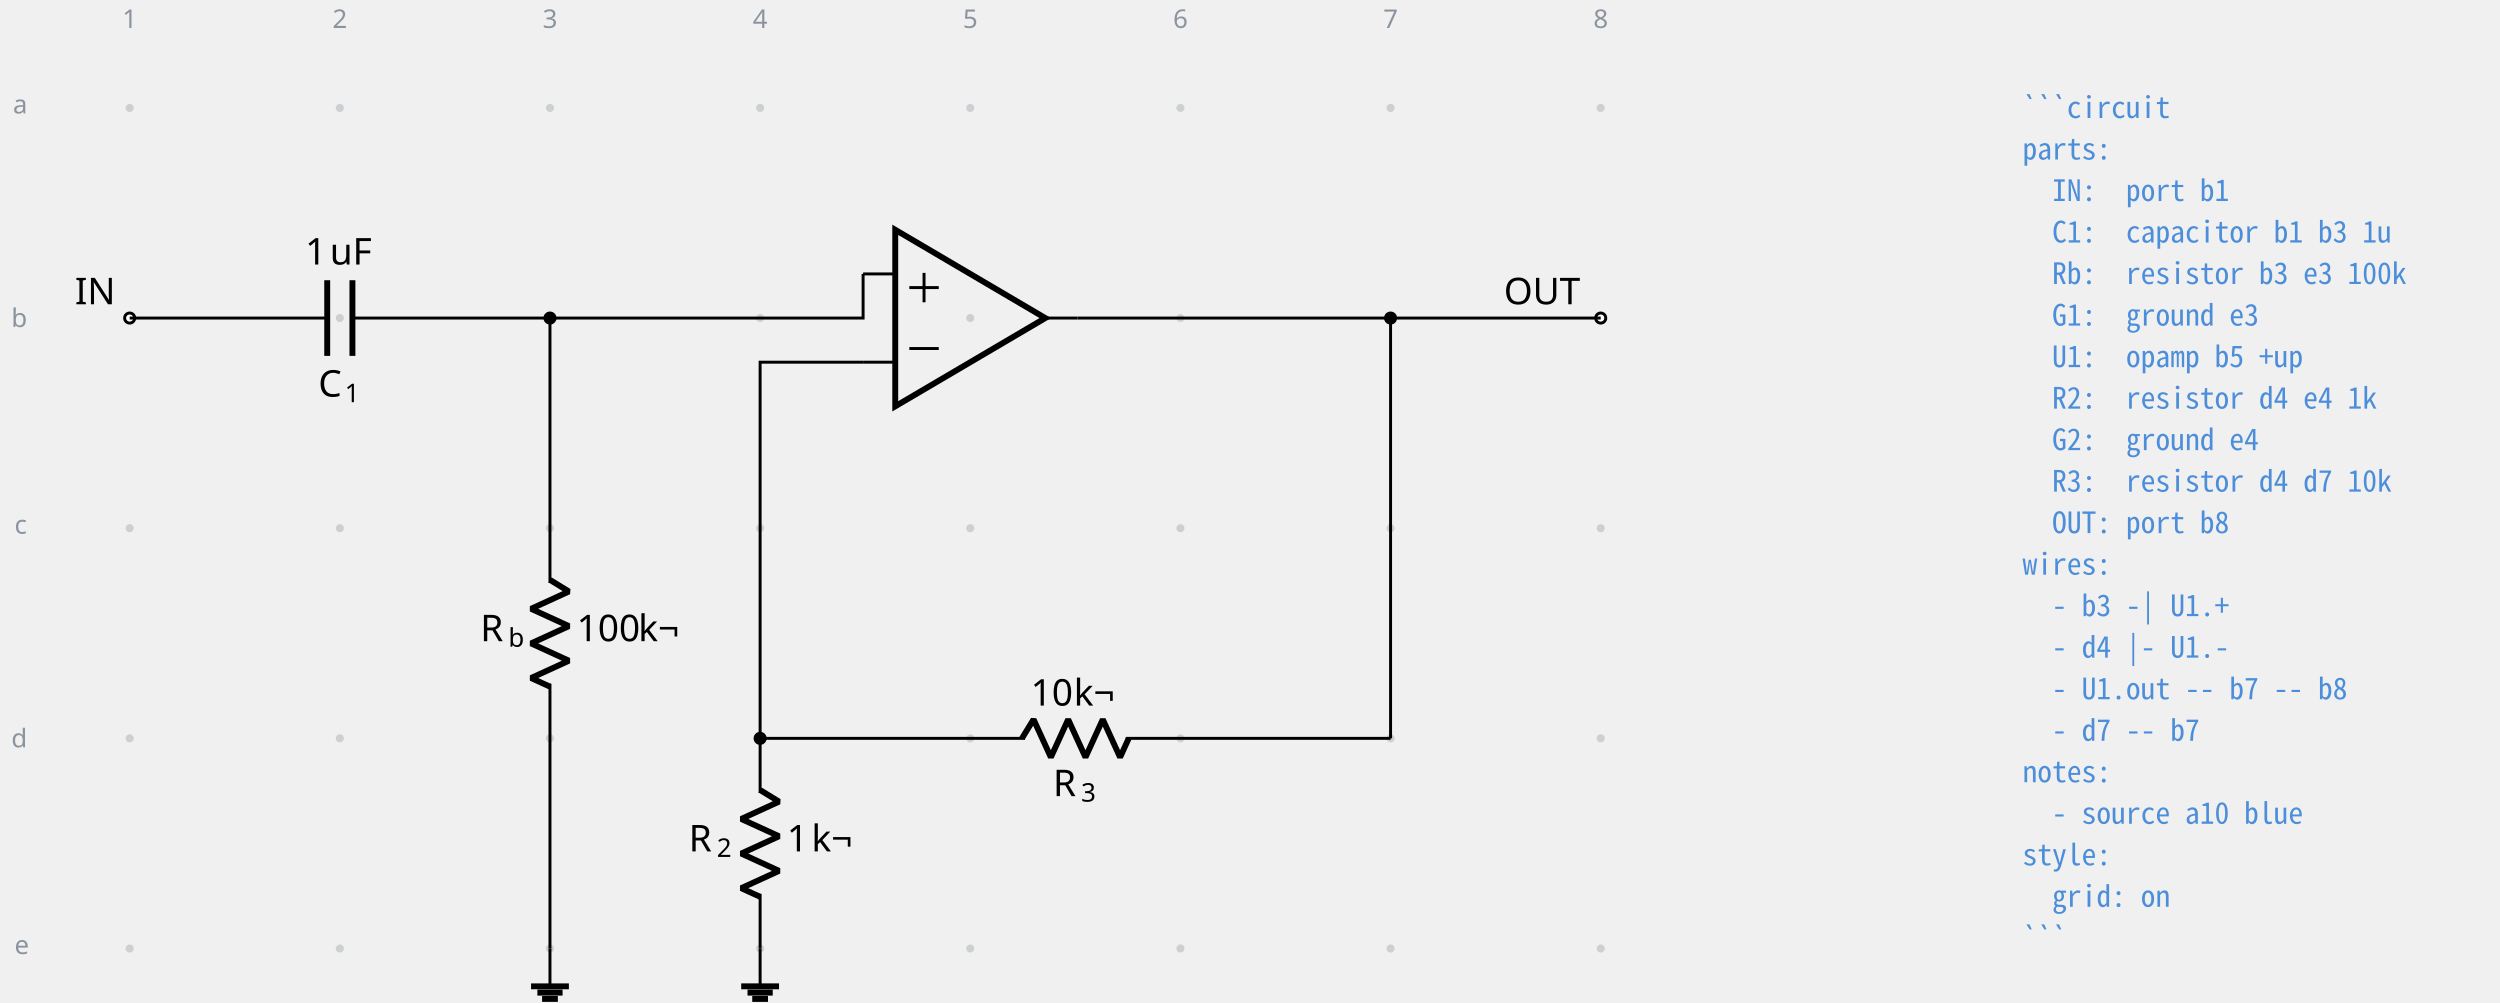
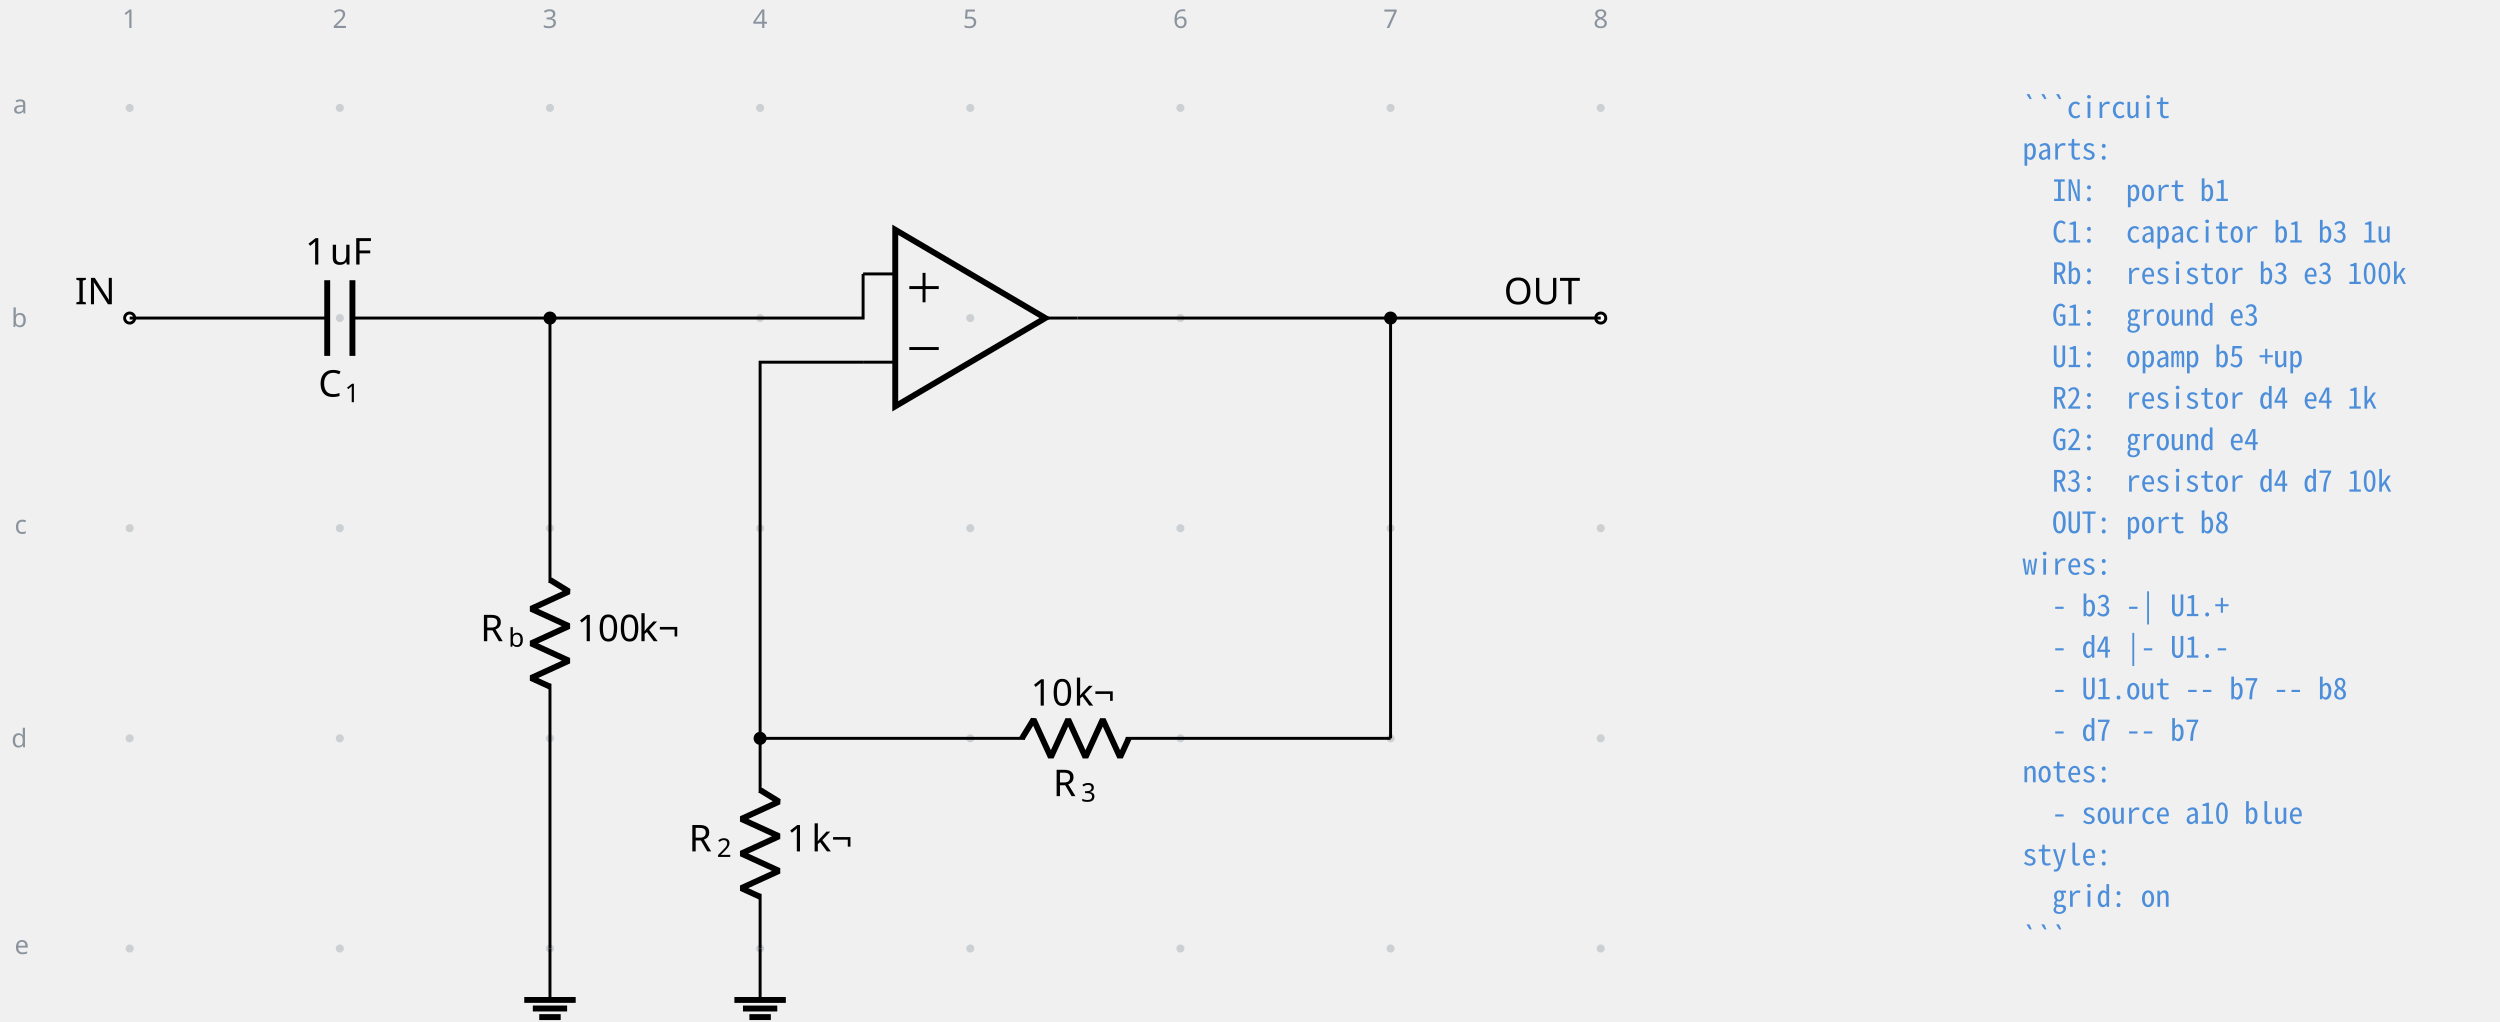
- <svg xmlns="http://www.w3.org/2000/svg" fill="currentColor" width="902.618" height="362.091" viewBox="-72 -72 676.964 271.568">
+ <svg xmlns="http://www.w3.org/2000/svg" fill="currentColor" width="902.618" height="368.646" viewBox="-72 -72 676.964 276.485">
  <g stroke="currentColor" stroke-miterlimit="10" stroke-width=".8">
    <path fill="#8b949e" fill-opacity=".35" stroke="none" stroke-opacity=".35" d="M-35.787-42.781a1.1 1.1 0 1 0-2.2 0 1.1 1.1 0 0 0 2.2 0M-35.787 14.124a1.1 1.1 0 1 0-2.2 0 1.1 1.1 0 0 0 2.2 0M-35.787 71.03a1.1 1.1 0 1 0-2.2 0 1.1 1.1 0 0 0 2.2 0M-35.787 127.935a1.1 1.1 0 1 0-2.2 0 1.1 1.1 0 0 0 2.2 0M-35.787 184.84a1.1 1.1 0 1 0-2.2 0 1.1 1.1 0 0 0 2.2 0M21.118-42.781a1.1 1.1 0 1 0-2.2 0 1.1 1.1 0 0 0 2.2 0M21.118 14.124a1.1 1.1 0 1 0-2.2 0 1.1 1.1 0 0 0 2.2 0M21.118 71.03a1.1 1.1 0 1 0-2.2 0 1.1 1.1 0 0 0 2.2 0M21.118 127.935a1.1 1.1 0 1 0-2.2 0 1.1 1.1 0 0 0 2.2 0M21.118 184.84a1.1 1.1 0 1 0-2.2 0 1.1 1.1 0 0 0 2.2 0M78.024-42.781a1.1 1.1 0 1 0-2.2 0 1.1 1.1 0 0 0 2.2 0M78.024 14.124a1.1 1.1 0 1 0-2.2 0 1.1 1.1 0 0 0 2.2 0M78.024 71.03a1.1 1.1 0 1 0-2.2 0 1.1 1.1 0 0 0 2.2 0M78.024 127.935a1.1 1.1 0 1 0-2.2 0 1.1 1.1 0 0 0 2.2 0M78.024 184.84a1.1 1.1 0 1 0-2.2 0 1.1 1.1 0 0 0 2.2 0M134.93-42.781a1.1 1.1 0 1 0-2.2 0 1.1 1.1 0 0 0 2.2 0M134.93 14.124a1.1 1.1 0 1 0-2.2 0 1.1 1.1 0 0 0 2.2 0M134.93 71.03a1.1 1.1 0 1 0-2.2 0 1.1 1.1 0 0 0 2.2 0M134.93 127.935a1.1 1.1 0 1 0-2.2 0 1.1 1.1 0 0 0 2.2 0M134.93 184.84a1.1 1.1 0 1 0-2.2 0 1.1 1.1 0 0 0 2.2 0M191.835-42.781a1.1 1.1 0 1 0-2.2 0 1.1 1.1 0 0 0 2.2 0M191.835 14.124a1.1 1.1 0 1 0-2.2 0 1.1 1.1 0 0 0 2.2 0M191.835 71.03a1.1 1.1 0 1 0-2.2 0 1.1 1.1 0 0 0 2.2 0M191.835 127.935a1.1 1.1 0 1 0-2.2 0 1.1 1.1 0 0 0 2.2 0M191.835 184.84a1.1 1.1 0 1 0-2.2 0 1.1 1.1 0 0 0 2.2 0M248.74-42.781a1.1 1.1 0 1 0-2.2 0 1.1 1.1 0 0 0 2.2 0M248.74 14.124a1.1 1.1 0 1 0-2.2 0 1.1 1.1 0 0 0 2.2 0M248.74 71.03a1.1 1.1 0 1 0-2.2 0 1.1 1.1 0 0 0 2.2 0M248.74 127.935a1.1 1.1 0 1 0-2.2 0 1.1 1.1 0 0 0 2.2 0M248.74 184.84a1.1 1.1 0 1 0-2.2 0 1.1 1.1 0 0 0 2.2 0M305.646-42.781a1.1 1.1 0 1 0-2.2 0 1.1 1.1 0 0 0 2.2 0M305.646 14.124a1.1 1.1 0 1 0-2.2 0 1.1 1.1 0 0 0 2.2 0M305.646 71.03a1.1 1.1 0 1 0-2.2 0 1.1 1.1 0 0 0 2.2 0M305.646 127.935a1.1 1.1 0 1 0-2.2 0 1.1 1.1 0 0 0 2.2 0M305.646 184.84a1.1 1.1 0 1 0-2.2 0 1.1 1.1 0 0 0 2.2 0M362.551-42.781a1.1 1.1 0 1 0-2.2 0 1.1 1.1 0 0 0 2.2 0M362.551 14.124a1.1 1.1 0 1 0-2.2 0 1.1 1.1 0 0 0 2.2 0M362.551 71.03a1.1 1.1 0 1 0-2.2 0 1.1 1.1 0 0 0 2.2 0M362.551 127.935a1.1 1.1 0 1 0-2.2 0 1.1 1.1 0 0 0 2.2 0M362.551 184.84a1.1 1.1 0 1 0-2.2 0 1.1 1.1 0 0 0 2.2 0m-1.1 0" />
    <g fill="#8b949e" stroke="#8b949e">
      <text x="-36.887" y="-42.781" fill="#8b949e" stroke="none" font-family="cmr7" font-size="7" transform="translate(-1.993 -21.645)">1</text>
    </g>
    <g fill="#8b949e" stroke="#8b949e">
      <text x="-36.887" y="-42.781" fill="#8b949e" stroke="none" font-family="cmr7" font-size="7" transform="translate(54.912 -21.645)">2</text>
    </g>
    <g fill="#8b949e" stroke="#8b949e">
      <text x="-36.887" y="-42.781" fill="#8b949e" stroke="none" font-family="cmr7" font-size="7" transform="translate(111.818 -21.645)">3</text>
    </g>
    <g fill="#8b949e" stroke="#8b949e">
      <text x="-36.887" y="-42.781" fill="#8b949e" stroke="none" font-family="cmr7" font-size="7" transform="translate(168.723 -21.645)">4</text>
    </g>
    <g fill="#8b949e" stroke="#8b949e">
      <text x="-36.887" y="-42.781" fill="#8b949e" stroke="none" font-family="cmr7" font-size="7" transform="translate(225.629 -21.645)">5</text>
    </g>
    <g fill="#8b949e" stroke="#8b949e">
      <text x="-36.887" y="-42.781" fill="#8b949e" stroke="none" font-family="cmr7" font-size="7" transform="translate(282.534 -21.645)">6</text>
    </g>
    <g fill="#8b949e" stroke="#8b949e">
      <text x="-36.887" y="-42.781" fill="#8b949e" stroke="none" font-family="cmr7" font-size="7" transform="translate(339.44 -21.645)">7</text>
    </g>
    <g fill="#8b949e" stroke="#8b949e">
      <text x="-36.887" y="-42.781" fill="#8b949e" stroke="none" font-family="cmr7" font-size="7" transform="translate(396.345 -21.645)">8</text>
    </g>
    <g fill="#8b949e" stroke="#8b949e">
      <text x="-36.887" y="-42.781" fill="#8b949e" stroke="none" font-family="cmr7" font-size="7" transform="translate(-31.62 1.507)">a</text>
    </g>
    <g fill="#8b949e" stroke="#8b949e">
      <text x="-36.887" y="-42.781" fill="#8b949e" stroke="none" font-family="cmr7" font-size="7" transform="translate(-32.05 59.336)">b</text>
    </g>
    <g fill="#8b949e" stroke="#8b949e">
      <text x="-36.887" y="-42.781" fill="#8b949e" stroke="none" font-family="cmr7" font-size="7" transform="translate(-31.189 115.318)">c</text>
    </g>
    <g fill="#8b949e" stroke="#8b949e">
      <text x="-36.887" y="-42.781" fill="#8b949e" stroke="none" font-family="cmr7" font-size="7" transform="translate(-32.05 173.147)">d</text>
    </g>
    <g fill="#8b949e" stroke="#8b949e">
      <text x="-36.887" y="-42.781" fill="#8b949e" stroke="none" font-family="cmr7" font-size="7" transform="translate(-31.189 229.129)">e</text>
    </g>
    <g fill="#ffffff">
      <path d="M-35.522 14.124a1.365 1.365 0 1 0-2.73 0 1.365 1.365 0 0 0 2.73 0Zm-1.365 0" />
    </g>
    <text x="-36.887" y="-42.781" stroke="none" font-family="cmr10" font-size="10" transform="translate(-14.844 53.173)">IN</text>
    <path fill="none" d="M-36.887 14.124h.4m-.4 0h53.491m6.829 0h53.49m-.399 0h.4" />
    <g stroke-width="1.6">
      <path fill="none" d="M16.604 3.881v20.486m6.829-20.486v20.486" />
    </g>
    <g stroke="none">
      <text x="-36.887" y="-42.781" font-family="cmmi10" font-size="10" transform="translate(51.089 78.187)">C</text>
      <text x="-29.74" y="-41.281" font-family="cmr7" font-size="7" transform="translate(51.089 78.187)">1</text>
    </g>
    <g stroke="none" font-family="cmr10" font-size="10">
      <text x="-36.887" y="-42.781" transform="translate(47.53 42.409)">1</text>
      <text x="-30.221" y="-42.781" transform="translate(47.53 42.409)">uF</text>
    </g>
    <path fill="none" d="M76.924 14.124v.4m0-.4v71.701m0 27.315v71.7m0-.399v.4" />
    <g stroke-linejoin="bevel" stroke-width="1.6">
      <path fill="none" d="m76.924 85.025 5.121 3.143-10.243 4.686 10.243 4.686-10.243 4.685 10.243 4.686-10.243 4.686 5.122 2.343" />
    </g>
    <g stroke="none">
      <text x="-36.887" y="-42.781" font-family="cmmi10" font-size="10" transform="translate(94.953 144.416)">R</text>
      <text x="-29.294" y="-41.281" font-family="cmmi7" font-size="7" transform="translate(94.953 144.416)">b</text>
    </g>
    <g stroke="none" font-family="cmr10" font-size="10">
      <text x="-36.887" y="-42.781" transform="translate(121.06 144.416)">100</text>
      <text x="-20.22" y="-42.781" transform="translate(121.06 144.416)">k¬</text>
    </g>
-     <path fill="none" d="M76.924 184.84v10.244" />
-     <path fill="none" stroke-width="1.6" d="M71.802 195.084h10.243m-8.535 1.707h6.828m-5.548 1.707h4.268M211.05 14.124l-40.63-23.9v47.8Z" />
+     <path fill="none" d="M76.924 184.84v13.931" />
+     <path fill="none" stroke-width="1.6" d="M69.959 198.771h13.93m-11.609 2.322h9.287m-7.545 2.322h5.804M211.05 14.124l-40.63-23.9v47.8Z" />
    <path fill="none" d="M161.713 2.174h8.707m-8.707 23.9h8.707m49.336-11.95h-8.706M174.232 5.873h7.967M178.216 9.856V1.89M174.232 22.375h7.967M133.83 127.935v.4m0-.4v14.796m0 27.314v14.796m-.001-.4v.4" />
    <g stroke-linejoin="bevel" stroke-width="1.6">
      <path fill="none" d="m133.83 141.93 5.12 3.143-10.242 4.686 10.243 4.686-10.243 4.686 10.243 4.686-10.243 4.685 5.121 2.343" />
    </g>
    <g stroke="none">
      <text x="-36.887" y="-42.781" font-family="cmmi10" font-size="10" transform="translate(151.39 201.322)">R</text>
      <text x="-29.294" y="-41.281" font-family="cmr7" font-size="7" transform="translate(151.39 201.322)">2</text>
    </g>
    <g stroke="none" font-family="cmr10" font-size="10">
      <text x="-36.887" y="-42.781" transform="translate(177.965 201.322)">1</text>
      <text x="-30.221" y="-42.781" transform="translate(177.965 201.322)">k¬</text>
    </g>
-     <path fill="none" d="M133.83 184.84v10.244" />
-     <path fill="none" stroke-width="1.6" d="M128.708 195.084h10.243m-8.536 1.707h6.829m-5.549 1.707h4.268" />
+     <path fill="none" d="M133.83 184.84v13.931" />
+     <path fill="none" stroke-width="1.6" d="M126.864 198.771h13.93m-11.608 2.322h9.287m-7.546 2.322h5.804" />
    <path fill="none" d="M133.83 127.935h.4m-.401 0h71.701m27.315 0h71.7m-.399 0h.4" />
    <g stroke-linejoin="bevel" stroke-width="1.6">
      <path fill="none" d="m204.73 127.935 3.143-5.121 4.686 10.243 4.686-10.243 4.685 10.243 4.686-10.243 4.686 10.243 2.343-5.122" />
    </g>
    <g stroke="none">
      <text x="-36.887" y="-42.781" font-family="cmmi10" font-size="10" transform="translate(250.035 186.365)">R</text>
      <text x="-29.294" y="-41.281" font-family="cmr7" font-size="7" transform="translate(250.035 186.365)">3</text>
    </g>
    <g stroke="none" font-family="cmr10" font-size="10">
      <text x="-36.887" y="-42.781" transform="translate(243.991 161.854)">10</text>
      <text x="-25.221" y="-42.781" transform="translate(243.991 161.854)">k¬</text>
    </g>
    <g fill="#ffffff">
      <path d="M362.817 14.124a1.365 1.365 0 1 0-2.731 0 1.365 1.365 0 0 0 2.73 0Zm-1.366 0" />
    </g>
    <text x="-36.887" y="-42.781" stroke="none" font-family="cmr10" font-size="10" transform="translate(372.105 53.173)">OUT</text>
    <path fill="none" d="M76.924 14.124h84.79V2.174M133.83 127.935V26.075h27.883M219.756 14.124h84.79M304.546 14.124h56.905M304.546 127.935V14.125" />
    <path d="M78.29 14.124a1.365 1.365 0 1 0-2.732 0 1.365 1.365 0 0 0 2.731 0ZM135.195 127.935a1.365 1.365 0 1 0-2.731 0 1.365 1.365 0 0 0 2.73 0ZM305.911 14.124a1.365 1.365 0 1 0-2.73 0 1.365 1.365 0 0 0 2.73 0Zm-1.365 0" />
    <g>
      <text x="-36.887" y="-42.781" fill="#4c8eda" stroke="none" font-family="'Noto Sans Mono CJK JP',ui-monospace,'SFMono-Regular',Consolas,'Liberation Mono',monospace" font-size="8" transform="translate(512.55 2.733)" xml:space="preserve">```circuit</text>
    </g>
    <g>
      <text x="-36.887" y="-42.781" fill="#4c8eda" stroke="none" font-family="'Noto Sans Mono CJK JP',ui-monospace,'SFMono-Regular',Consolas,'Liberation Mono',monospace" font-size="8" transform="translate(512.55 13.972)" xml:space="preserve">parts:</text>
    </g>
    <g>
      <text x="-36.887" y="-42.781" fill="#4c8eda" stroke="none" font-family="'Noto Sans Mono CJK JP',ui-monospace,'SFMono-Regular',Consolas,'Liberation Mono',monospace" font-size="8" transform="translate(512.55 25.21)" xml:space="preserve">  IN:  port b1</text>
    </g>
    <g>
      <text x="-36.887" y="-42.781" fill="#4c8eda" stroke="none" font-family="'Noto Sans Mono CJK JP',ui-monospace,'SFMono-Regular',Consolas,'Liberation Mono',monospace" font-size="8" transform="translate(512.55 36.45)" xml:space="preserve">  C1:  capacitor b1 b3 1u</text>
    </g>
    <g>
      <text x="-36.887" y="-42.781" fill="#4c8eda" stroke="none" font-family="'Noto Sans Mono CJK JP',ui-monospace,'SFMono-Regular',Consolas,'Liberation Mono',monospace" font-size="8" transform="translate(512.55 47.689)" xml:space="preserve">  Rb:  resistor b3 e3 100k</text>
    </g>
    <g>
      <text x="-36.887" y="-42.781" fill="#4c8eda" stroke="none" font-family="'Noto Sans Mono CJK JP',ui-monospace,'SFMono-Regular',Consolas,'Liberation Mono',monospace" font-size="8" transform="translate(512.55 58.956)" xml:space="preserve">  G1:  ground e3</text>
    </g>
    <g>
      <text x="-36.887" y="-42.781" fill="#4c8eda" stroke="none" font-family="'Noto Sans Mono CJK JP',ui-monospace,'SFMono-Regular',Consolas,'Liberation Mono',monospace" font-size="8" transform="translate(512.55 70.195)" xml:space="preserve">  U1:  opamp b5 +up</text>
    </g>
    <g>
      <text x="-36.887" y="-42.781" fill="#4c8eda" stroke="none" font-family="'Noto Sans Mono CJK JP',ui-monospace,'SFMono-Regular',Consolas,'Liberation Mono',monospace" font-size="8" transform="translate(512.55 81.434)" xml:space="preserve">  R2:  resistor d4 e4 1k</text>
    </g>
    <g>
      <text x="-36.887" y="-42.781" fill="#4c8eda" stroke="none" font-family="'Noto Sans Mono CJK JP',ui-monospace,'SFMono-Regular',Consolas,'Liberation Mono',monospace" font-size="8" transform="translate(512.55 92.672)" xml:space="preserve">  G2:  ground e4</text>
    </g>
    <g>
      <text x="-36.887" y="-42.781" fill="#4c8eda" stroke="none" font-family="'Noto Sans Mono CJK JP',ui-monospace,'SFMono-Regular',Consolas,'Liberation Mono',monospace" font-size="8" transform="translate(512.55 103.911)" xml:space="preserve">  R3:  resistor d4 d7 10k</text>
    </g>
    <g>
      <text x="-36.887" y="-42.781" fill="#4c8eda" stroke="none" font-family="'Noto Sans Mono CJK JP',ui-monospace,'SFMono-Regular',Consolas,'Liberation Mono',monospace" font-size="8" transform="translate(512.55 115.15)" xml:space="preserve">  OUT: port b8</text>
    </g>
    <g>
      <text x="-36.887" y="-42.781" fill="#4c8eda" stroke="none" font-family="'Noto Sans Mono CJK JP',ui-monospace,'SFMono-Regular',Consolas,'Liberation Mono',monospace" font-size="8" transform="translate(512.55 126.389)" xml:space="preserve">wires:</text>
    </g>
    <g>
      <text x="-36.887" y="-42.781" fill="#4c8eda" stroke="none" font-family="'Noto Sans Mono CJK JP',ui-monospace,'SFMono-Regular',Consolas,'Liberation Mono',monospace" font-size="8" transform="translate(512.55 137.628)" xml:space="preserve">  - b3 -| U1.+</text>
    </g>
    <g>
      <text x="-36.887" y="-42.781" fill="#4c8eda" stroke="none" font-family="'Noto Sans Mono CJK JP',ui-monospace,'SFMono-Regular',Consolas,'Liberation Mono',monospace" font-size="8" transform="translate(512.55 148.867)" xml:space="preserve">  - d4 |- U1.-</text>
    </g>
    <g>
      <text x="-36.887" y="-42.781" fill="#4c8eda" stroke="none" font-family="'Noto Sans Mono CJK JP',ui-monospace,'SFMono-Regular',Consolas,'Liberation Mono',monospace" font-size="8" transform="translate(512.55 160.134)" xml:space="preserve">  - U1.out -- b7 -- b8</text>
    </g>
    <g>
      <text x="-36.887" y="-42.781" fill="#4c8eda" stroke="none" font-family="'Noto Sans Mono CJK JP',ui-monospace,'SFMono-Regular',Consolas,'Liberation Mono',monospace" font-size="8" transform="translate(512.55 171.373)" xml:space="preserve">  - d7 -- b7</text>
    </g>
    <g>
      <text x="-36.887" y="-42.781" fill="#4c8eda" stroke="none" font-family="'Noto Sans Mono CJK JP',ui-monospace,'SFMono-Regular',Consolas,'Liberation Mono',monospace" font-size="8" transform="translate(512.55 182.612)" xml:space="preserve">notes:</text>
    </g>
    <g>
      <text x="-36.887" y="-42.781" fill="#4c8eda" stroke="none" font-family="'Noto Sans Mono CJK JP',ui-monospace,'SFMono-Regular',Consolas,'Liberation Mono',monospace" font-size="8" transform="translate(512.55 193.85)" xml:space="preserve">  - source a10 blue</text>
    </g>
    <g>
      <text x="-36.887" y="-42.781" fill="#4c8eda" stroke="none" font-family="'Noto Sans Mono CJK JP',ui-monospace,'SFMono-Regular',Consolas,'Liberation Mono',monospace" font-size="8" transform="translate(512.55 205.09)" xml:space="preserve">style:</text>
    </g>
    <g>
      <text x="-36.887" y="-42.781" fill="#4c8eda" stroke="none" font-family="'Noto Sans Mono CJK JP',ui-monospace,'SFMono-Regular',Consolas,'Liberation Mono',monospace" font-size="8" transform="translate(512.55 216.328)" xml:space="preserve">  grid: on</text>
    </g>
    <g>
      <text x="-36.887" y="-42.781" fill="#4c8eda" stroke="none" font-family="'Noto Sans Mono CJK JP',ui-monospace,'SFMono-Regular',Consolas,'Liberation Mono',monospace" font-size="8" transform="translate(512.55 227.567)" xml:space="preserve">```</text>
    </g>
  </g>
</svg>
